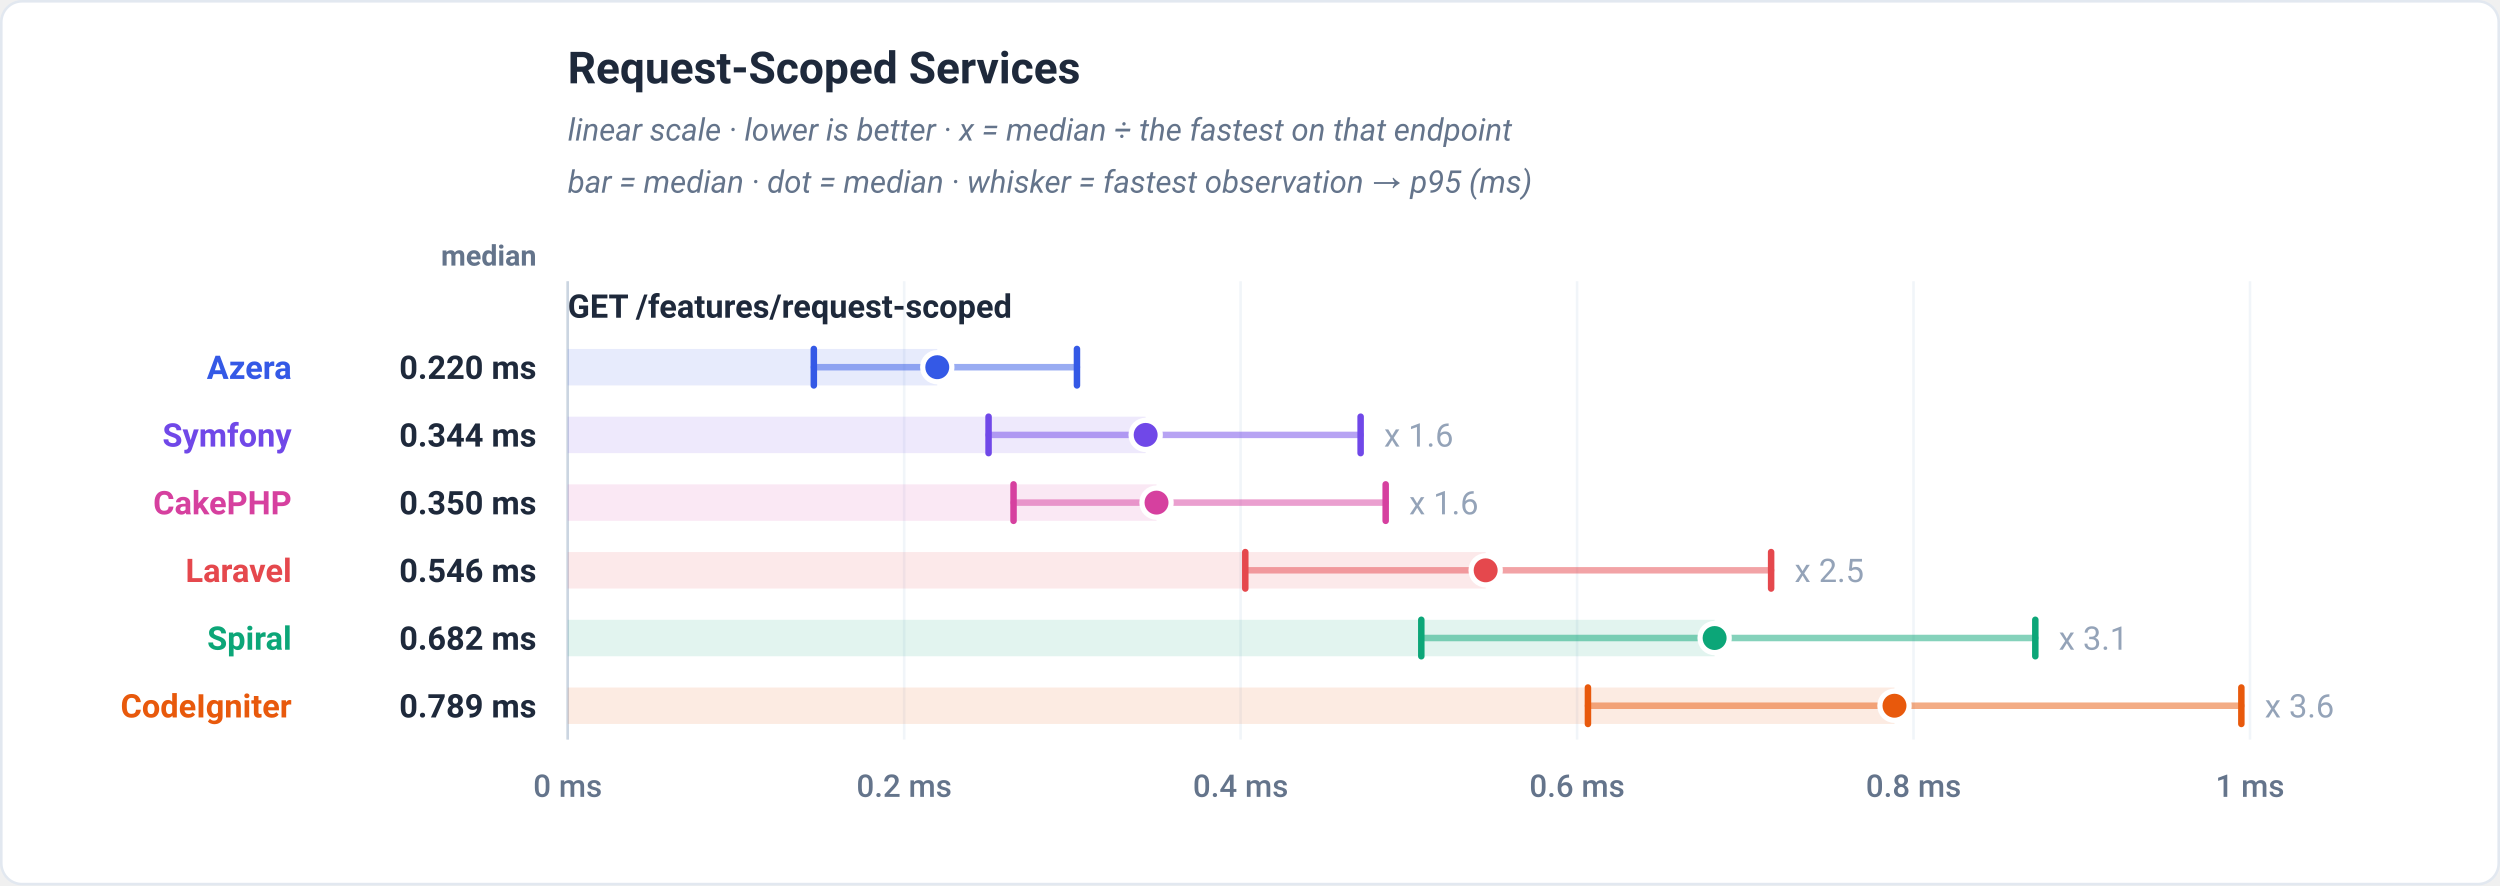
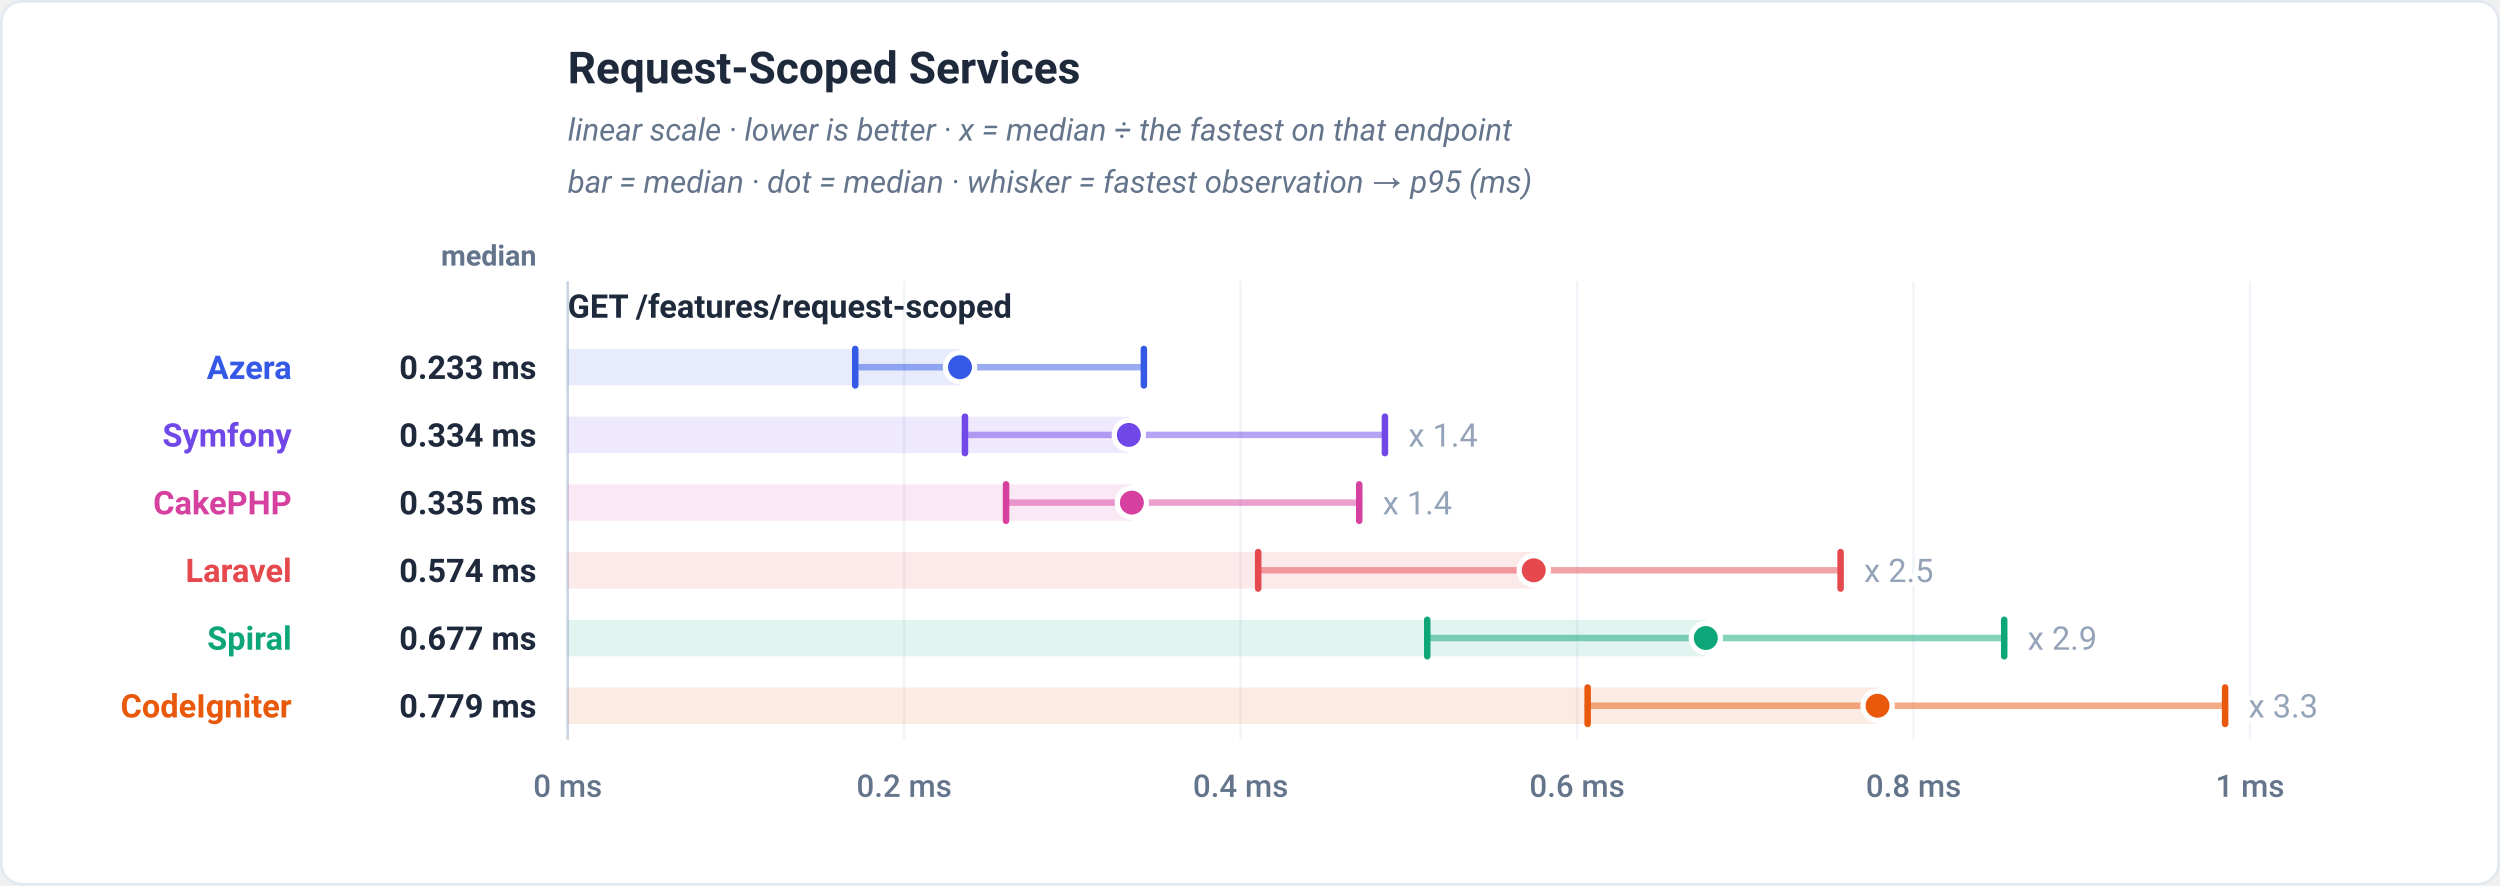
<svg xmlns="http://www.w3.org/2000/svg" viewBox="0 0 960 340" width="960" height="340" role="img" font-family="-apple-system,BlinkMacSystemFont,'Segoe UI',Roboto,Helvetica,Arial,sans-serif">
  <rect x="0.5" y="0.5" width="959" height="339" rx="8" fill="#ffffff" stroke="#e2e8f0" />
  <text x="218" y="32" font-family="-apple-system,BlinkMacSystemFont,'Segoe UI',Roboto,Helvetica,Arial,sans-serif" font-size="17" font-weight="700" fill="#1e293b" text-anchor="start">Request-Scoped Services</text>
  <text x="218" y="54" font-family="-apple-system,BlinkMacSystemFont,'Segoe UI',Roboto,Helvetica,Arial,sans-serif" font-size="12" font-weight="400" fill="#64748b" text-anchor="start" font-style="italic">linear scale · lower is better · x = median ÷ the fastest on that endpoint</text>
  <text x="218" y="74" font-family="-apple-system,BlinkMacSystemFont,'Segoe UI',Roboto,Helvetica,Arial,sans-serif" font-size="12" font-weight="400" fill="#64748b" text-anchor="start" font-style="italic">bar = median · dot = median · whisker = fastest observation → p95 (ms)</text>
  <text x="206" y="102" font-family="-apple-system,BlinkMacSystemFont,'Segoe UI',Roboto,Helvetica,Arial,sans-serif" font-size="11" font-weight="600" fill="#64748b" text-anchor="end">median</text>
  <line x1="218" y1="108" x2="218" y2="284" stroke="#f1f5f9" stroke-width="1" />
  <text x="218" y="306" font-family="-apple-system,BlinkMacSystemFont,'Segoe UI',Roboto,Helvetica,Arial,sans-serif" font-size="12" font-weight="500" fill="#64748b" text-anchor="middle">0 ms</text>
  <line x1="347.2" y1="108" x2="347.2" y2="284" stroke="#f1f5f9" stroke-width="1" />
  <text x="347.2" y="306" font-family="-apple-system,BlinkMacSystemFont,'Segoe UI',Roboto,Helvetica,Arial,sans-serif" font-size="12" font-weight="500" fill="#64748b" text-anchor="middle">0.2 ms</text>
  <line x1="476.4" y1="108" x2="476.4" y2="284" stroke="#f1f5f9" stroke-width="1" />
  <text x="476.4" y="306" font-family="-apple-system,BlinkMacSystemFont,'Segoe UI',Roboto,Helvetica,Arial,sans-serif" font-size="12" font-weight="500" fill="#64748b" text-anchor="middle">0.4 ms</text>
  <line x1="605.6" y1="108" x2="605.6" y2="284" stroke="#f1f5f9" stroke-width="1" />
  <text x="605.6" y="306" font-family="-apple-system,BlinkMacSystemFont,'Segoe UI',Roboto,Helvetica,Arial,sans-serif" font-size="12" font-weight="500" fill="#64748b" text-anchor="middle">0.6 ms</text>
  <line x1="734.8" y1="108" x2="734.8" y2="284" stroke="#f1f5f9" stroke-width="1" />
  <text x="734.8" y="306" font-family="-apple-system,BlinkMacSystemFont,'Segoe UI',Roboto,Helvetica,Arial,sans-serif" font-size="12" font-weight="500" fill="#64748b" text-anchor="middle">0.8 ms</text>
  <line x1="864" y1="108" x2="864" y2="284" stroke="#f1f5f9" stroke-width="1" />
  <text x="864" y="306" font-family="-apple-system,BlinkMacSystemFont,'Segoe UI',Roboto,Helvetica,Arial,sans-serif" font-size="12" font-weight="500" fill="#64748b" text-anchor="middle">1 ms</text>
  <line x1="218" y1="108" x2="218" y2="284" stroke="#cbd5e1" stroke-width="1" />
  <text x="218" y="122" font-family="-apple-system,BlinkMacSystemFont,'Segoe UI',Roboto,Helvetica,Arial,sans-serif" font-size="12.5" font-weight="700" fill="#1e293b" text-anchor="start">GET /features/request-scoped</text>
-   <rect x="218" y="134" width="141.91" height="14" fill="#3459e6" fill-opacity="0.12" />
-   <line x1="312.51" y1="141" x2="413.55" y2="141" stroke="#3459e6" stroke-width="2.5" stroke-linecap="round" opacity="0.5" />
-   <line x1="312.51" y1="134" x2="312.51" y2="148" stroke="#3459e6" stroke-width="2.5" stroke-linecap="round" />
-   <line x1="413.55" y1="134" x2="413.55" y2="148" stroke="#3459e6" stroke-width="2.5" stroke-linecap="round" />
-   <circle cx="359.91" cy="141" r="5.6" fill="#3459e6" stroke="#ffffff" stroke-width="2" />
+   <rect x="218" y="134" width="150.63" height="14" fill="#3459e6" fill-opacity="0.12" />
+   <line x1="328.41" y1="141" x2="439.25" y2="141" stroke="#3459e6" stroke-width="2.5" stroke-linecap="round" opacity="0.5" />
+   <line x1="328.41" y1="134" x2="328.41" y2="148" stroke="#3459e6" stroke-width="2.5" stroke-linecap="round" />
+   <line x1="439.25" y1="134" x2="439.25" y2="148" stroke="#3459e6" stroke-width="2.5" stroke-linecap="round" />
+   <circle cx="368.63" cy="141" r="5.6" fill="#3459e6" stroke="#ffffff" stroke-width="2" />
  <text x="112" y="145.5" font-family="-apple-system,BlinkMacSystemFont,'Segoe UI',Roboto,Helvetica,Arial,sans-serif" font-size="12.5" font-weight="700" fill="#3459e6" text-anchor="end">Azera</text>
-   <text x="206" y="145.5" font-family="-apple-system,BlinkMacSystemFont,'Segoe UI',Roboto,Helvetica,Arial,sans-serif" font-size="12.5" font-weight="700" fill="#1e293b" text-anchor="end">0.220 ms</text>
-   <rect x="218" y="160" width="221.93" height="14" fill="#7048e8" fill-opacity="0.12" />
-   <line x1="379.61" y1="167" x2="522.48" y2="167" stroke="#7048e8" stroke-width="2.5" stroke-linecap="round" opacity="0.5" />
-   <line x1="379.61" y1="160" x2="379.61" y2="174" stroke="#7048e8" stroke-width="2.5" stroke-linecap="round" />
-   <line x1="522.48" y1="160" x2="522.48" y2="174" stroke="#7048e8" stroke-width="2.5" stroke-linecap="round" />
-   <circle cx="439.93" cy="167" r="5.6" fill="#7048e8" stroke="#ffffff" stroke-width="2" />
-   <text x="531.48" y="171.5" font-family="-apple-system,BlinkMacSystemFont,'Segoe UI',Roboto,Helvetica,Arial,sans-serif" font-size="12.5" font-weight="400" fill="#94a3b8" text-anchor="start" stroke="#ffffff" stroke-width="3" paint-order="stroke" stroke-linejoin="round">x 1.6</text>
+   <text x="206" y="145.5" font-family="-apple-system,BlinkMacSystemFont,'Segoe UI',Roboto,Helvetica,Arial,sans-serif" font-size="12.5" font-weight="700" fill="#1e293b" text-anchor="end">0.233 ms</text>
+   <rect x="218" y="160" width="215.47" height="14" fill="#7048e8" fill-opacity="0.12" />
+   <line x1="370.54" y1="167" x2="531.81" y2="167" stroke="#7048e8" stroke-width="2.5" stroke-linecap="round" opacity="0.5" />
+   <line x1="370.54" y1="160" x2="370.54" y2="174" stroke="#7048e8" stroke-width="2.5" stroke-linecap="round" />
+   <line x1="531.81" y1="160" x2="531.81" y2="174" stroke="#7048e8" stroke-width="2.5" stroke-linecap="round" />
+   <circle cx="433.47" cy="167" r="5.6" fill="#7048e8" stroke="#ffffff" stroke-width="2" />
+   <text x="540.81" y="171.5" font-family="-apple-system,BlinkMacSystemFont,'Segoe UI',Roboto,Helvetica,Arial,sans-serif" font-size="12.5" font-weight="400" fill="#94a3b8" text-anchor="start" stroke="#ffffff" stroke-width="3" paint-order="stroke" stroke-linejoin="round">x 1.4</text>
  <text x="112" y="171.5" font-family="-apple-system,BlinkMacSystemFont,'Segoe UI',Roboto,Helvetica,Arial,sans-serif" font-size="12.5" font-weight="700" fill="#7048e8" text-anchor="end">Symfony</text>
-   <text x="206" y="171.5" font-family="-apple-system,BlinkMacSystemFont,'Segoe UI',Roboto,Helvetica,Arial,sans-serif" font-size="12.5" font-weight="700" fill="#1e293b" text-anchor="end">0.344 ms</text>
-   <rect x="218" y="186" width="226.1" height="14" fill="#d6409f" fill-opacity="0.12" />
-   <line x1="389.2" y1="193" x2="532.1" y2="193" stroke="#d6409f" stroke-width="2.5" stroke-linecap="round" opacity="0.5" />
-   <line x1="389.2" y1="186" x2="389.2" y2="200" stroke="#d6409f" stroke-width="2.5" stroke-linecap="round" />
-   <line x1="532.1" y1="186" x2="532.1" y2="200" stroke="#d6409f" stroke-width="2.5" stroke-linecap="round" />
-   <circle cx="444.1" cy="193" r="5.6" fill="#d6409f" stroke="#ffffff" stroke-width="2" />
-   <text x="541.1" y="197.5" font-family="-apple-system,BlinkMacSystemFont,'Segoe UI',Roboto,Helvetica,Arial,sans-serif" font-size="12.5" font-weight="400" fill="#94a3b8" text-anchor="start" stroke="#ffffff" stroke-width="3" paint-order="stroke" stroke-linejoin="round">x 1.6</text>
+   <text x="206" y="171.5" font-family="-apple-system,BlinkMacSystemFont,'Segoe UI',Roboto,Helvetica,Arial,sans-serif" font-size="12.5" font-weight="700" fill="#1e293b" text-anchor="end">0.334 ms</text>
+   <rect x="218" y="186" width="216.63" height="14" fill="#d6409f" fill-opacity="0.12" />
+   <line x1="386.32" y1="193" x2="521.95" y2="193" stroke="#d6409f" stroke-width="2.5" stroke-linecap="round" opacity="0.5" />
+   <line x1="386.32" y1="186" x2="386.32" y2="200" stroke="#d6409f" stroke-width="2.5" stroke-linecap="round" />
+   <line x1="521.95" y1="186" x2="521.95" y2="200" stroke="#d6409f" stroke-width="2.5" stroke-linecap="round" />
+   <circle cx="434.63" cy="193" r="5.6" fill="#d6409f" stroke="#ffffff" stroke-width="2" />
+   <text x="530.95" y="197.5" font-family="-apple-system,BlinkMacSystemFont,'Segoe UI',Roboto,Helvetica,Arial,sans-serif" font-size="12.5" font-weight="400" fill="#94a3b8" text-anchor="start" stroke="#ffffff" stroke-width="3" paint-order="stroke" stroke-linejoin="round">x 1.4</text>
  <text x="112" y="197.5" font-family="-apple-system,BlinkMacSystemFont,'Segoe UI',Roboto,Helvetica,Arial,sans-serif" font-size="12.5" font-weight="700" fill="#d6409f" text-anchor="end">CakePHP</text>
-   <text x="206" y="197.5" font-family="-apple-system,BlinkMacSystemFont,'Segoe UI',Roboto,Helvetica,Arial,sans-serif" font-size="12.5" font-weight="700" fill="#1e293b" text-anchor="end">0.350 ms</text>
-   <rect x="218" y="212" width="352.49" height="14" fill="#e5484d" fill-opacity="0.12" />
-   <line x1="478.19" y1="219" x2="680.11" y2="219" stroke="#e5484d" stroke-width="2.5" stroke-linecap="round" opacity="0.5" />
-   <line x1="478.19" y1="212" x2="478.19" y2="226" stroke="#e5484d" stroke-width="2.5" stroke-linecap="round" />
-   <line x1="680.11" y1="212" x2="680.11" y2="226" stroke="#e5484d" stroke-width="2.5" stroke-linecap="round" />
-   <circle cx="570.49" cy="219" r="5.6" fill="#e5484d" stroke="#ffffff" stroke-width="2" />
-   <text x="689.11" y="223.5" font-family="-apple-system,BlinkMacSystemFont,'Segoe UI',Roboto,Helvetica,Arial,sans-serif" font-size="12.5" font-weight="400" fill="#94a3b8" text-anchor="start" stroke="#ffffff" stroke-width="3" paint-order="stroke" stroke-linejoin="round">x 2.5</text>
+   <text x="206" y="197.5" font-family="-apple-system,BlinkMacSystemFont,'Segoe UI',Roboto,Helvetica,Arial,sans-serif" font-size="12.5" font-weight="700" fill="#1e293b" text-anchor="end">0.335 ms</text>
+   <rect x="218" y="212" width="370.96" height="14" fill="#e5484d" fill-opacity="0.12" />
+   <line x1="483.14" y1="219" x2="706.79" y2="219" stroke="#e5484d" stroke-width="2.5" stroke-linecap="round" opacity="0.5" />
+   <line x1="483.14" y1="212" x2="483.14" y2="226" stroke="#e5484d" stroke-width="2.5" stroke-linecap="round" />
+   <line x1="706.79" y1="212" x2="706.79" y2="226" stroke="#e5484d" stroke-width="2.5" stroke-linecap="round" />
+   <circle cx="588.96" cy="219" r="5.6" fill="#e5484d" stroke="#ffffff" stroke-width="2" />
+   <text x="715.79" y="223.5" font-family="-apple-system,BlinkMacSystemFont,'Segoe UI',Roboto,Helvetica,Arial,sans-serif" font-size="12.5" font-weight="400" fill="#94a3b8" text-anchor="start" stroke="#ffffff" stroke-width="3" paint-order="stroke" stroke-linejoin="round">x 2.5</text>
  <text x="112" y="223.5" font-family="-apple-system,BlinkMacSystemFont,'Segoe UI',Roboto,Helvetica,Arial,sans-serif" font-size="12.5" font-weight="700" fill="#e5484d" text-anchor="end">Laravel</text>
-   <text x="206" y="223.5" font-family="-apple-system,BlinkMacSystemFont,'Segoe UI',Roboto,Helvetica,Arial,sans-serif" font-size="12.5" font-weight="700" fill="#1e293b" text-anchor="end">0.546 ms</text>
-   <rect x="218" y="238" width="440.41" height="14" fill="#0ca678" fill-opacity="0.12" />
-   <line x1="545.78" y1="245" x2="781.56" y2="245" stroke="#0ca678" stroke-width="2.5" stroke-linecap="round" opacity="0.5" />
-   <line x1="545.78" y1="238" x2="545.78" y2="252" stroke="#0ca678" stroke-width="2.5" stroke-linecap="round" />
-   <line x1="781.56" y1="238" x2="781.56" y2="252" stroke="#0ca678" stroke-width="2.5" stroke-linecap="round" />
-   <circle cx="658.41" cy="245" r="5.6" fill="#0ca678" stroke="#ffffff" stroke-width="2" />
-   <text x="790.56" y="249.5" font-family="-apple-system,BlinkMacSystemFont,'Segoe UI',Roboto,Helvetica,Arial,sans-serif" font-size="12.5" font-weight="400" fill="#94a3b8" text-anchor="start" stroke="#ffffff" stroke-width="3" paint-order="stroke" stroke-linejoin="round">x 3.1</text>
+   <text x="206" y="223.5" font-family="-apple-system,BlinkMacSystemFont,'Segoe UI',Roboto,Helvetica,Arial,sans-serif" font-size="12.5" font-weight="700" fill="#1e293b" text-anchor="end">0.574 ms</text>
+   <rect x="218" y="238" width="437.03" height="14" fill="#0ca678" fill-opacity="0.12" />
+   <line x1="548.06" y1="245" x2="769.62" y2="245" stroke="#0ca678" stroke-width="2.5" stroke-linecap="round" opacity="0.5" />
+   <line x1="548.06" y1="238" x2="548.06" y2="252" stroke="#0ca678" stroke-width="2.5" stroke-linecap="round" />
+   <line x1="769.62" y1="238" x2="769.62" y2="252" stroke="#0ca678" stroke-width="2.5" stroke-linecap="round" />
+   <circle cx="655.03" cy="245" r="5.6" fill="#0ca678" stroke="#ffffff" stroke-width="2" />
+   <text x="778.62" y="249.5" font-family="-apple-system,BlinkMacSystemFont,'Segoe UI',Roboto,Helvetica,Arial,sans-serif" font-size="12.5" font-weight="400" fill="#94a3b8" text-anchor="start" stroke="#ffffff" stroke-width="3" paint-order="stroke" stroke-linejoin="round">x 2.9</text>
  <text x="112" y="249.5" font-family="-apple-system,BlinkMacSystemFont,'Segoe UI',Roboto,Helvetica,Arial,sans-serif" font-size="12.5" font-weight="700" fill="#0ca678" text-anchor="end">Spiral</text>
-   <text x="206" y="249.5" font-family="-apple-system,BlinkMacSystemFont,'Segoe UI',Roboto,Helvetica,Arial,sans-serif" font-size="12.5" font-weight="700" fill="#1e293b" text-anchor="end">0.682 ms</text>
-   <rect x="218" y="264" width="509.48" height="14" fill="#e8590c" fill-opacity="0.12" />
-   <line x1="609.77" y1="271" x2="860.68" y2="271" stroke="#e8590c" stroke-width="2.5" stroke-linecap="round" opacity="0.5" />
-   <line x1="609.77" y1="264" x2="609.77" y2="278" stroke="#e8590c" stroke-width="2.5" stroke-linecap="round" />
-   <line x1="860.68" y1="264" x2="860.68" y2="278" stroke="#e8590c" stroke-width="2.5" stroke-linecap="round" />
-   <circle cx="727.48" cy="271" r="5.6" fill="#e8590c" stroke="#ffffff" stroke-width="2" />
-   <text x="869.68" y="275.5" font-family="-apple-system,BlinkMacSystemFont,'Segoe UI',Roboto,Helvetica,Arial,sans-serif" font-size="12.5" font-weight="400" fill="#94a3b8" text-anchor="start" stroke="#ffffff" stroke-width="3" paint-order="stroke" stroke-linejoin="round">x 3.6</text>
+   <text x="206" y="249.5" font-family="-apple-system,BlinkMacSystemFont,'Segoe UI',Roboto,Helvetica,Arial,sans-serif" font-size="12.5" font-weight="700" fill="#1e293b" text-anchor="end">0.677 ms</text>
+   <rect x="218" y="264" width="502.98" height="14" fill="#e8590c" fill-opacity="0.12" />
+   <line x1="609.66" y1="271" x2="854.44" y2="271" stroke="#e8590c" stroke-width="2.5" stroke-linecap="round" opacity="0.5" />
+   <line x1="609.66" y1="264" x2="609.66" y2="278" stroke="#e8590c" stroke-width="2.5" stroke-linecap="round" />
+   <line x1="854.44" y1="264" x2="854.44" y2="278" stroke="#e8590c" stroke-width="2.5" stroke-linecap="round" />
+   <circle cx="720.98" cy="271" r="5.6" fill="#e8590c" stroke="#ffffff" stroke-width="2" />
+   <text x="863.44" y="275.5" font-family="-apple-system,BlinkMacSystemFont,'Segoe UI',Roboto,Helvetica,Arial,sans-serif" font-size="12.5" font-weight="400" fill="#94a3b8" text-anchor="start" stroke="#ffffff" stroke-width="3" paint-order="stroke" stroke-linejoin="round">x 3.3</text>
  <text x="112" y="275.5" font-family="-apple-system,BlinkMacSystemFont,'Segoe UI',Roboto,Helvetica,Arial,sans-serif" font-size="12.5" font-weight="700" fill="#e8590c" text-anchor="end">CodeIgniter</text>
-   <text x="206" y="275.5" font-family="-apple-system,BlinkMacSystemFont,'Segoe UI',Roboto,Helvetica,Arial,sans-serif" font-size="12.5" font-weight="700" fill="#1e293b" text-anchor="end">0.789 ms</text>
+   <text x="206" y="275.5" font-family="-apple-system,BlinkMacSystemFont,'Segoe UI',Roboto,Helvetica,Arial,sans-serif" font-size="12.5" font-weight="700" fill="#1e293b" text-anchor="end">0.779 ms</text>
</svg>
